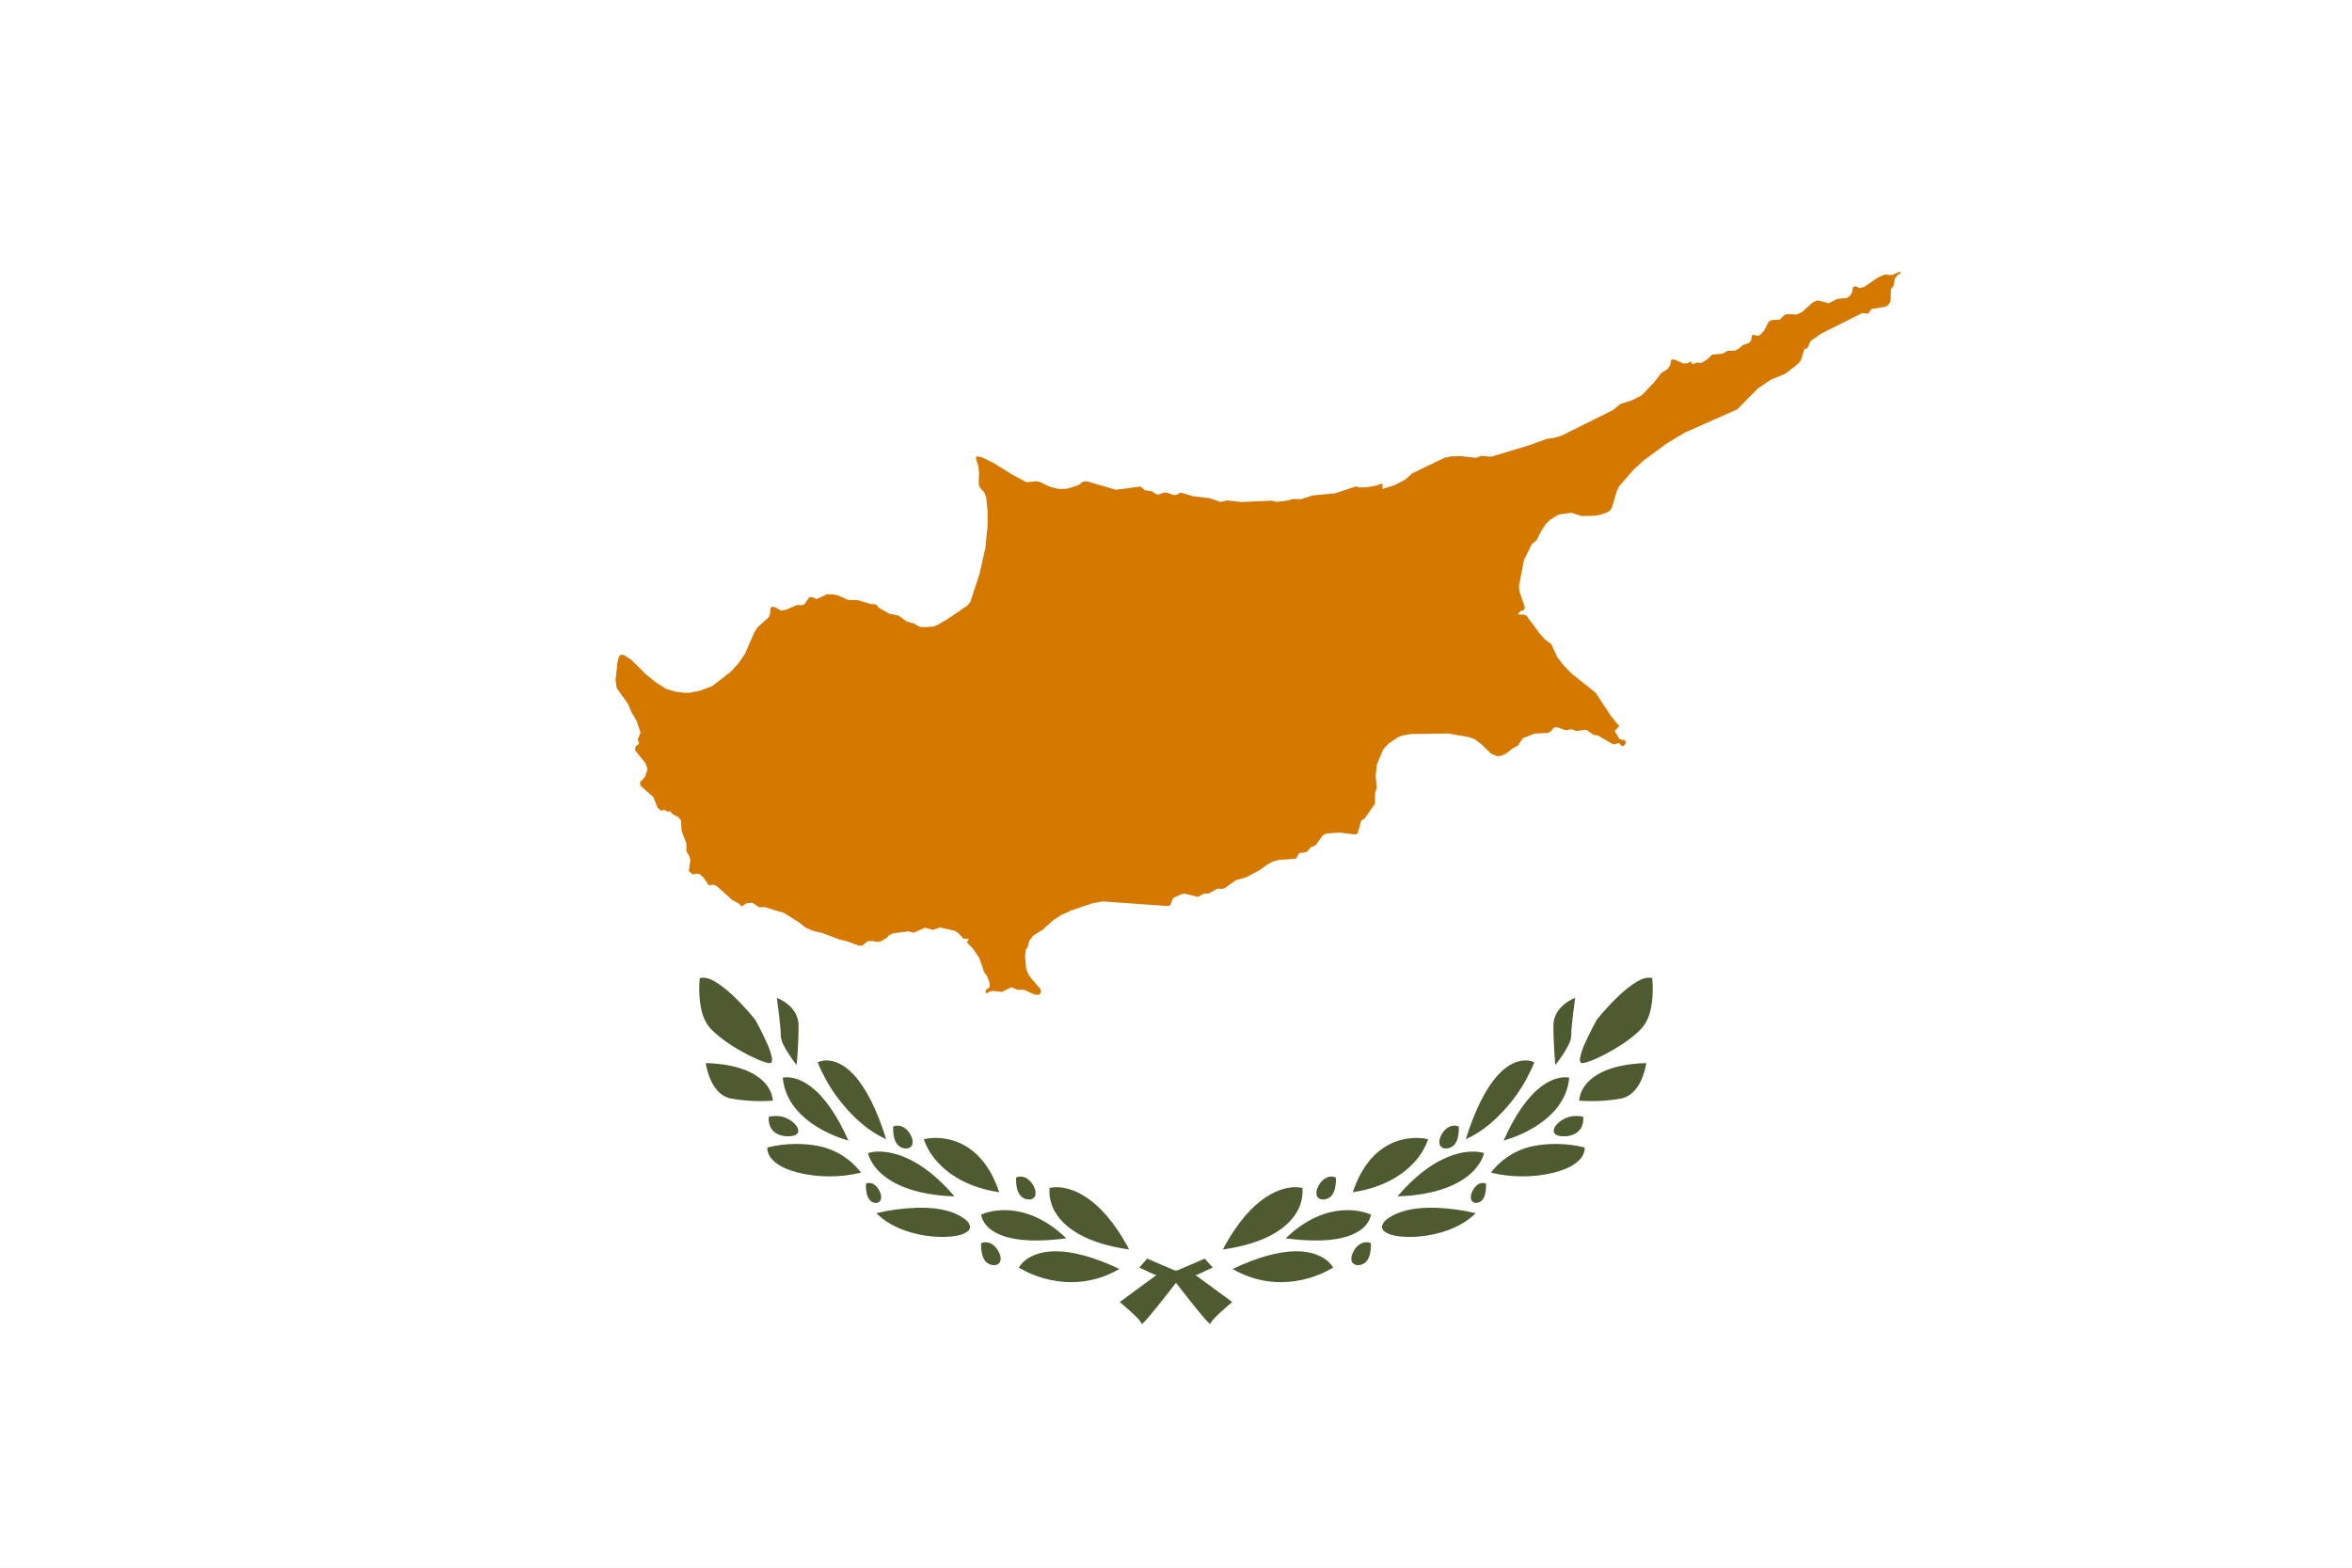
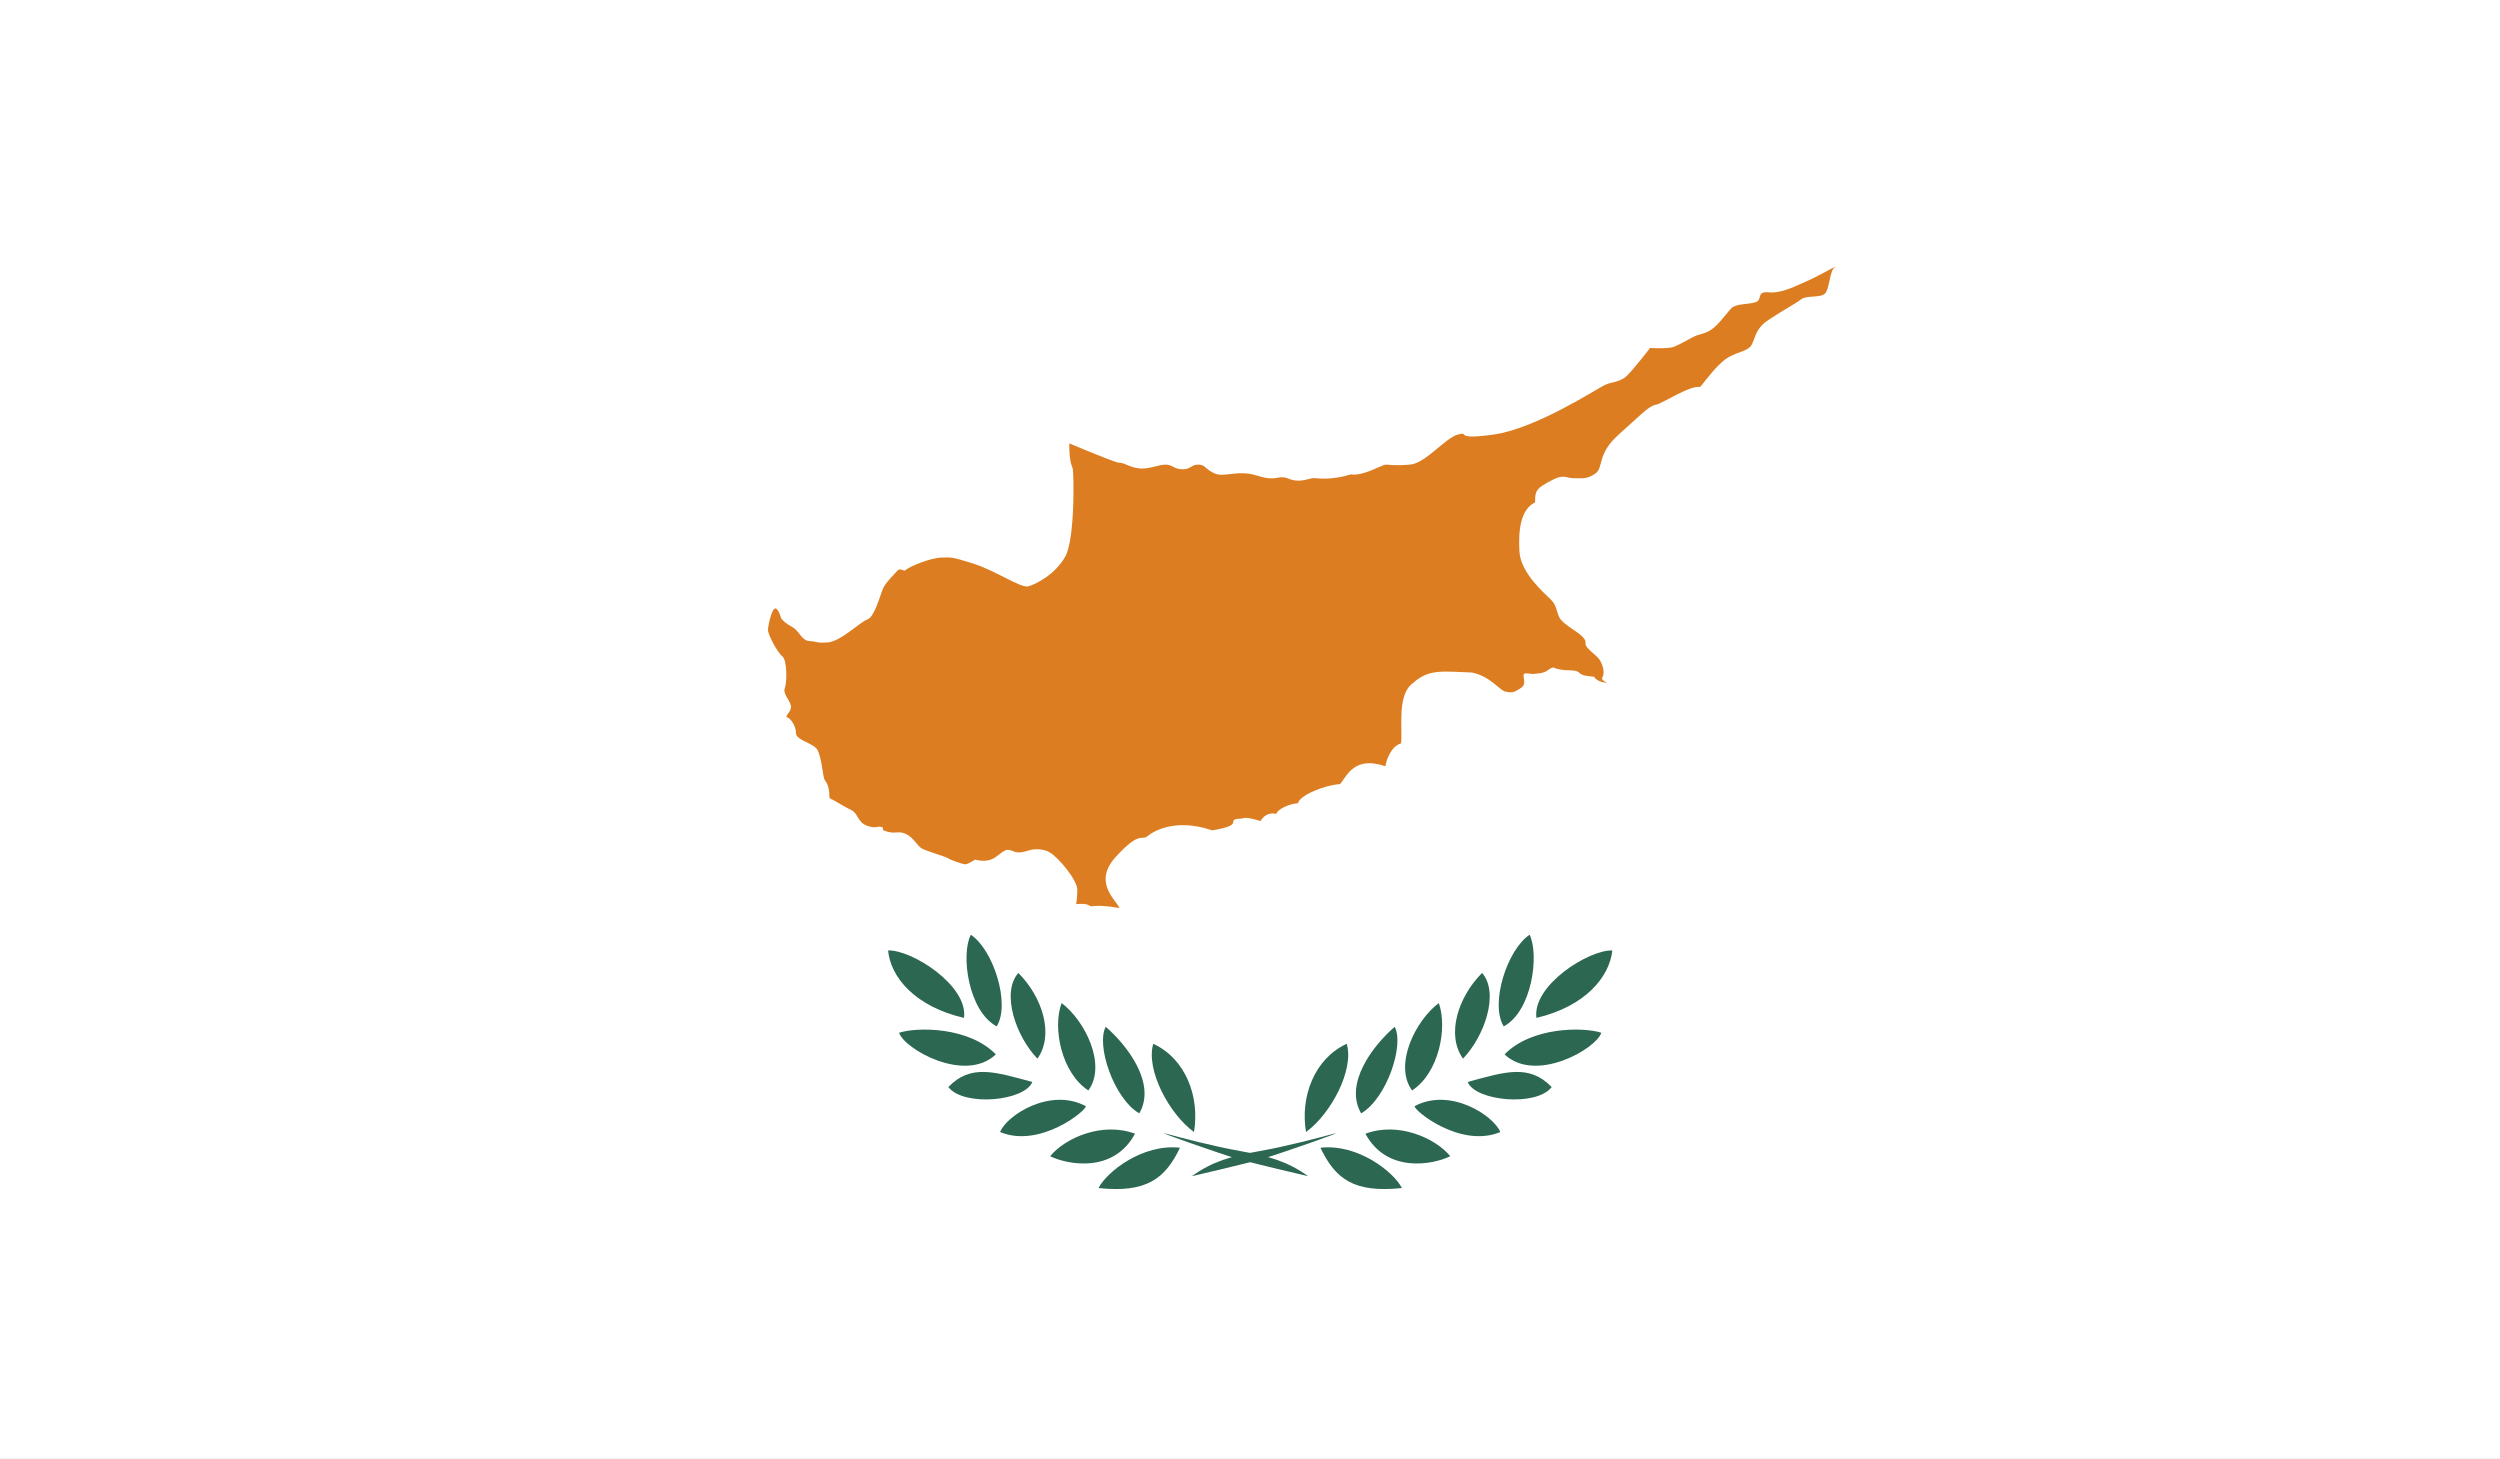
- <svg xmlns="http://www.w3.org/2000/svg" xmlns:xlink="http://www.w3.org/1999/xlink" viewBox="0 0 900 600">
-   <path fill="#fff" d="M0 0h900v600H0z" />
-   <path id="a" d="M463.1 506.741a1.01 1.01 0 01-.347-.245l-.125-.117a21.523 21.523 0 01-1.582-1.643c-1.332-1.513-3.119-3.728-4.69-5.685-3.115-3.883-5.689-7.228-6.174-7.858l-.793-1.032-7.767-2.395-5.671-2.644 3.03-3.406 10.408 4.456 7.767 1.594 14.363 10.564-.011.009c-.029.024-2.089 1.738-4.136 3.6-.913.83-2.064 1.9-2.877 2.783-.335.359-.646.74-.93 1.14a9.004 9.004 0 00-.465.88m-53.34-16.02a39.63 39.63 0 01-19.895-5.567h-.007v-.008a10.24 10.24 0 012.878-3.1c1.941-1.425 5.442-3.128 11.1-3.15h.117c6.7 0 14.9 2.278 24.373 6.771a36.022 36.022 0 01-18.566 5.054l.01.01-.01-.01zm-29.37-6.51a4.241 4.241 0 01-3.17-1.333A6.439 6.439 0 01375.8 480a14.656 14.656 0 01-.351-4.217 4.336 4.336 0 011.562-.354h.112c2.511 0 4.49 2.178 5.338 4.337a4.35 4.35 0 01.274 3.067 2.417 2.417 0 01-2.34 1.37l-.005.009zm51.68-5.99c-17.359-2.479-24.717-8.755-27.833-13.583a15.705 15.705 0 01-2.634-9.96v-.014h.013c.872-.2 1.764-.299 2.658-.293 4.618 0 16.43 2.323 27.8 23.842l.007.014-.02-.01.009.004zm-35.58-3.44c-7.416 0-13.062-1.28-16.782-3.8a10.304 10.304 0 01-3.686-4.125 6.75 6.75 0 01-.594-2.023 22.704 22.704 0 017.765-1.65c.383-.018.769-.029 1.174-.03 5.732 0 14.448 1.87 23.646 10.78l.009.009h-.011a90.034 90.034 0 01-11.53.84l.009-.001zm-35.91-1.38c-7.82 0-18.563-2.388-25.263-9.087l-.007-.008h.02a78.487 78.487 0 0115.523-2.062c.488-.012.98-.018 1.475-.019 7.332 0 12.944 1.422 16.682 4.225a4.942 4.942 0 012.178 2.783 2.28 2.28 0 01-1.056 2.15c-1.683 1.271-4.692 1.949-8.945 2.017l-.6.02-.007-.019zm-25.34-13a3.206 3.206 0 01-2.479-1.167 5.87 5.87 0 01-1.108-2.522 14.298 14.298 0 01-.291-3.674v-.018c.382-.176.797-.27 1.217-.275a3.784 3.784 0 012.589 1.158 6.956 6.956 0 011.688 2.645 4.03 4.03 0 01.18 2.635 1.915 1.915 0 01-1.8 1.21l.004.008zm58.53-1.32a4.241 4.241 0 01-3.17-1.333 6.45 6.45 0 01-1.422-2.878 14.656 14.656 0 01-.351-4.217 4.336 4.336 0 011.562-.354h.112c2.511 0 4.49 2.178 5.338 4.337a4.35 4.35 0 01.274 3.067 2.413 2.413 0 01-2.34 1.37l-.003.008zm-28.51-1.18c-15.737-.554-23.9-5.027-27.984-8.683a18.3 18.3 0 01-4.24-5.447 11.649 11.649 0 01-.908-2.438l.021-.009a13.461 13.461 0 013.885-.579h.368c5.307 0 16.111 2.229 28.852 17.153v.01l.006-.007zm17.09-1.59c-12.661-1.928-19.834-7.363-23.622-11.585a24.177 24.177 0 01-5.213-8.738 18.622 18.622 0 013.9-.469c.169 0 .345-.007.524-.007s.365 0 .553.007c6.368.139 17.934 3.023 23.855 20.785h.01l-.007.007zm-65-6.08a49.336 49.336 0 01-11.96-1.432c-6.629-1.658-9.473-4.189-10.691-6.021a6.318 6.318 0 01-1.031-2.534 4.282 4.282 0 01-.031-1.073l.031-.011a45.238 45.238 0 0110.464-1.328c.239 0 .48-.006.725-.006a43.806 43.806 0 018.564.83 27.146 27.146 0 0116.053 10.14v.009h-.013a49.635 49.635 0 01-12.12 1.42l.009.006zm29.39-10.68a4.244 4.244 0 01-3.172-1.3 6.49 6.49 0 01-1.42-2.908 14.4 14.4 0 01-.351-4.185 4.336 4.336 0 011.562-.354h.112c2.506 0 4.488 2.179 5.339 4.338a4.25 4.25 0 01.243 3.034 2.356 2.356 0 01-2.31 1.38l-.003-.005zm-22.1-3.03a48.225 48.225 0 01-11.967-5.225c-5.544-3.413-12.326-9.45-13.153-18.83h.014a7.14 7.14 0 011.278-.154c.1 0 .217-.006.334-.006 1.656 0 5.046.466 9.147 3.584 5.22 3.98 10.04 10.92 14.35 20.65l-.003-.019zm14.43-.53a39.027 39.027 0 01-9.469-6.084 60.759 60.759 0 01-16.716-23.33 7.698 7.698 0 013.655-.718c2.411.068 6.083 1.07 10.154 5.463 4.676 5.047 8.85 13.34 12.4 24.651l.01.032-.03-.01-.004-.004zm-37.39-1.09c-4.821 0-6.471-2.615-6.957-3.74a7.783 7.783 0 01-.554-3.707v-.02a10.615 10.615 0 012.4-.314h.165a9.918 9.918 0 018.084 3.841c.255.379 1.037 1.694.39 2.721-.52.81-1.7 1.22-3.53 1.22l.002-.001zM291 421.431a63.914 63.914 0 01-11.141-.952c-4.294-.781-6.728-4.432-8.013-7.356a25.55 25.55 0 01-1.8-6.254h.012c13.282.39 19.555 4.271 22.478 7.457a11.713 11.713 0 013.206 6.922h-.009c-.02 0-1.89.18-4.74.18l.007.003zm13.83-13.82a53.867 53.867 0 01-3.033-4.228c-1.573-2.445-3.028-5-3.028-7.084 0-2.016-.474-6.266-.757-8.619-.358-2.985-.72-5.54-.75-5.757h.013c.337.123 8.308 3.114 8.308 10.591s-.738 15.014-.745 15.089v.011h-.01l.002-.003zm-10.33-.71c-.084 0-.167-.008-.25-.021-2.356-.393-6.5-2.194-11.073-4.818-5.082-2.914-9.209-6.036-11.62-8.791-2.2-2.512-3.5-6.457-3.88-11.726a43.595 43.595 0 01.087-7.163 4.135 4.135 0 011.315-.2c1.764.029 3.647.823 6.189 2.574a49.763 49.763 0 016.49 5.514 99.384 99.384 0 017.2 7.971l.032.04c.265.475 2.537 4.571 4.307 8.558a27.554 27.554 0 012.024 5.746c.174.581.174 1.2 0 1.781a.902.902 0 01-.385.448c-.139.06-.289.091-.44.09l.004-.003z" fill="#4e5b31" />
-   <use xlink:href="#a" transform="matrix(-1 0 0 1 900 0)" />
-   <path d="M727.132 103.967l-2.355.938-.923.368-2.854-.157-2.673 1.283-4.74 3.239-.209.15-1.767.461-1.641-.708-.932.424-.321 1.92-.887 1.379-1.092.767-3.783.387-3.19 1.645-4.15-1.111-1.928.755-4.1 3.692-2.095.992-.732-.042-2.778-.143-1.173.384-1.752 1.693-3.315.258-1.033.715-1.618 3.26-1.753 1.808-1 .212-1.087-.4-.817.144-.37 2.086-.793.874-2.219.764-1.773 1.477-1.556.8-2.084-.052h-.479l-2.076 1.146-3.9.342-1.624 1.549-.358.331-.758.458-1.24.74-.3.184-1.5-.267-1.75.693-.708-1.089-1.211.727-1.6.069-2-.889-1.522-.678-1.113.161-.387 1.94-.039.206-1.17 1.557-2.184 1.323-.3.387-2.485 3.208-4.722 4.966-3.993 2.028-4.139 1.259-2.9 2.38-7.6 3.767-11.995 5.973-2.453.786-3.52.562-6.278 2.312-5.539 1.671-.308.094-1.1.332-7.81 2.363-3.635-.384-2.153.782-5.605-.622-3.9.077-2.467.513-4.637 2.224-7.827 3.762-2.586 2.366-4.027 2.1-4.715 1.493.011-1.981-.028-.084-1.636.517-1.181.373-3.825.59h-2.128l-1.321-.384-.2.069-7.818 2.569-8.719.842-4.363 1.4-3.26-.052-2.038.606-4 .489-1.428-.381-.322-.088-11.75.51-5.372-.607-2.564.583-4.3-1.446-6.269-.727-1.465-.439-3.3-.978-1.491.859-1.116.119-2.667-.967-.96-.024-2.2.8-1.267-.325-1.177-.938-2.761-.411-1.682-1.414-9.4 1.246-2.551-.75-8.554-2.492-1.361.069-1.7 1.271-2.548.929-2.212.575-3.012.1-3.5-.918-3.606-1.748-1.333-.317-2.974.3-.91.082-5.466-2.932-7.042-4.4-4.778-2.3-1.794-.291-.241.853.89 2.8.3 2.774-.091 2.563-.049 1.587.446 1.425 1.725 1.912.719 1.92.526 5.284-.006 5.362-.839 8.551-.283 1.3-1 4.43-.914 4.069-3.546 10.833-.974 1.343-2.391 1.631-5.419 3.688-3.99 2.3-1.263.523-3.239.245-2.018-.1-2.513-1.361-2.467-.635-3.232-2.324-3.6-.744-3.941-2.278-1.026-1.233-2.146-.2-2.976-.893v-.005l-1.093-.327-.755-.22-3.8-.1-3.54-1.634-1.864-.45-2.547-.129-2.666 1.239-1.351.629-1.707-.678-1.235.077-1.4 2.115-.172.323-.964.51-1.2-.017-.939-.025-1.016.444-1.368.593-1.208.527-.59.255-.01-.01-.363.073-.645.112-.8.153-1.41-.824-.75-.442-1.257-.256-.677.489-.133 2.3-.618 1.378-1.961 1.734-1.993 1.755-1.389 2.047-3.676 8.39-2.3 3.385-.715.789-2.418 2.66-2.136 1.657-4.922 3.815-4.659 1.741-4.013.82-1.951.008-3.7-.492-3.323-1.02-3.65-2.282-4-3.217-5.794-5.724-.82-.493-.171-.114-1.825-1.167-1.354.035-.53.874-.29 1.263-.245 1.12-.664 6.367.049.369.349 2.622 4.4 6.15 1.358 3.267.223.373.908 1.525.691 1.163.069.118 1.5 4.488-1.057 2.534.534 1.7-1.336 1.037-.245 1.465 3.951 4.953.862 2.185-.963 3.029-1.536 1.671-.429.457.216 1.28 1.818 1.635 3.089 2.75 1.647 4.086 1.253 1.1 1.456-.31.81.618 1.228-.021 1.208 1.208.782.379 1.236.616.977 1.272.216 3.911 1.822 4.86.028 2.635.01.374 1.134 1.948.356 1.538-.6 4.069 1.445 1.306 1.567-.32 1.012.16 1.626 1.354 1.969 3 1.926-.282 1.222.589 5.9 5.334 1.339.676.074.042.963.483 1.2 1.208 1.856-1.232.206-.021 2.018-.178.886.6 1.7 1.149 2.234-.029 4.844 1.485 2.119.543 4.261 2.648 1.811 1.12 1.072.871 1.424 1.161 2.845 1.224 2.44.584 1.322.314 1 .384.025-.062h.014l-.024.063 5.284 2.023 2.862.668 2.648.975 1.927.7 1.414.023 2-1.682 1.937-.112 1.609.4 1.57-.263 2.485-1.531.485-.719 1.762-.839 5.944-.738 1.737.564 4.46-1.94 2.988.831 2.645-.938 5.779 1.284 1.536 1.081 1.717 1.965.21.009 1.912.037-.8 1.331 2.523 2.647 2.279 3.445.154.455 1.657 4.864 1.232 1.723.862 2.405.042 1.568-1.34 1.022-.22.583-.076.216.272.655.506-.276.963-.533 1.172-.182 2.066.22 1.364.143 2.154-1.069 1.427-.71 2.293.987 2.52-.028 1.058.471 3 1.358 1.529.144.565-.371.36-.856-.185-1L397 377.23l-2.531-2.938-1.036-1.51-.789-2.186-.244-2.796-.174-1.885.314-2.477.68-.884.5-1.968h.009l.129-.515 1.406-1.866 3.724-2.393 4-3.582 3.162-2.085 3.26-1.412.087-.4.363.146 8.292-2.819.137-.016 3.692-.643 24.92 1.755.924-.279v-.006l.83-2.33.447-.432.3-.282 2.74-1.206 1.281-.183 3.556.878 1.456.359 2.332-1.307 1.654.028 3.417-1.866 2.111.053.8-.321 4.112-2.955 3.961-1.135 1.03-.548.363-.2 4.06-2.144 2.579-1.981 2.226-1.183 2.438-.629 6.38-.449 1.283-2.138 2.744-.366 1.657-1.87 1.9-.771 1.359-1.958 1.139-1.641 1.591-.921 5.1-.32 6.045.749.8-.485 1.366-4.875 1.43-.915 3.851-5.612.013-2.045v-1.708l.633-2.432-.43-4.391.51-4.446 2.394-5.65 2.109-2.279 3.4-2.3 1.729-.753 2.449-.412v.001l.36-.061.624-.107 8.433-.116c.117-.087 3.067-.042 3.067-.042l2.812-.038 7.116 1.264.506.088 2.4.779 2.774 2.157 2.938 2.869.551.535 1.9.8.575.251 1.571-.251 2.237-1.165 1.688-1.427 2.3-1.257.056-.08 1.295-1.948.039-.04.028.007v-.011h-.022l.511-.775 4.447-1.733 5.23-.3.588-.318.327-.175 1.382-1.623 1.295-.01 3.135 1.134 2.2-.438 1.75.7 1.36-.161 2.565-.3 2.754 1.937 1.605.2 5.658 3.31.294.048.152.028.324.054.671-.2 1-.289.132-.039.126.175.643.907.882.126 1.044-1.393-.415-.632-.157-.23-2.021-.411-1.815-3.1 1.728-1.861-2.711-3.326-.45-.551-.153-.234-.937-1.423-4.746-7.235-6.182-4.935-2.165-1.732-.014-.01-.758-.6-3.3-3.358-2.358-3.13-.309-.674-.487-1.062-1.413-3.078-2.462-1.9-2.006-2.191-.1-.129-4.14-5.626-.68-.943-.978-.565-2.066-.014-.2-.2-.116-.121.07-.074.991-.985 1.105-.278.476-1.089-2.108-6.1-.014-.213-.157-1.95 1.718-8.855.22-1.079 2.928-5.958 1.814-1.486 1.98-3.892 1.7-2.488 1.625-1.582.284-.168 2.934-1.776 2.465-.347 2.348-.331 4.1 1.264 3.9-.076.761-.081 1.77-.2 2.911-.917 1.374-.848.713-1.093 1.487-4.987.478-1.587.917-1.724 5.306-6.108 4.011-3.71 9.019-6.613 4.415-2.639 2.254-1.347 20.126-8.946 5.23-5.3 2.725-2.758 4.821-3.235 5.641-2.311 4.854-3.842 1.06-1.334 1.336-4.3 1.113-.269 1-2.174.286-.618 3.961-2.792.448-.223 15.388-7.71 2.236.307 1.2-1.793 4.477-.751.824-.14 1.1-.551.939-1.6v-.316l.129-4.273.956-1.155.521-2.816.491-.65.513-.676 1.268-.891-.22-.531.032.031z" fill="#d57800" />
+ <svg xmlns="http://www.w3.org/2000/svg" viewBox="0 0 58.92 34.37">
+   <path fill="#fff" d="M0 0h58.92v34.37H0z" />
+   <path d="M25.2 10.45c0 .45.06.51.08.59.03.09.06 1.64-.17 2.07-.23.42-.69.66-.88.71-.18.04-.76-.37-1.3-.54-.54-.17-.51-.14-.73-.14-.23 0-.74.19-.88.31-.09-.02-.11-.06-.17 0-.05.06-.28.28-.34.42-.06.14-.2.68-.37.73-.17.06-.63.52-.93.54-.3.02-.22-.02-.42-.03-.21-.01-.23-.23-.43-.34-.2-.11-.25-.2-.25-.2s-.06-.23-.14-.23c-.08 0-.17.4-.17.51 0 .11.23.54.34.62.11.09.11.59.06.74-.06.14.11.28.14.42.03.14-.17.25-.08.28.08.03.2.2.2.37 0 .17.42.23.51.4.08.17.11.45.14.62.03.17.13.09.14.51.13.06.34.2.51.28.17.08.14.28.37.37.23.08.23 0 .34.03.11.03-.06.06.14.11.2.06.28-.03.45.06.17.08.26.28.37.34.11.06.59.2.62.23.03.03.34.14.4.14s.23-.11.23-.11.2.06.37 0c.17-.06.28-.23.4-.23.11 0 .14.06.26.06.11 0 .28-.06.28-.06s.25-.06.45.06c.2.11.65.65.65.88 0 .23-.03.34-.03.34s.23-.03.31.03c.08.06.08-.05.71.06-.04-.16-.65-.59-.08-1.21.57-.62.6-.37.74-.48.13-.11.65-.44 1.53-.14.85-.14.23-.26.71-.28.09-.04.25.01.43.06.06-.11.18-.21.37-.17.03-.1.27-.23.51-.25.04-.19.64-.43.99-.45.14-.13.3-.69 1.07-.42.03-.18.15-.48.37-.54.04-.38-.1-1.15.28-1.42.38-.35.74-.27 1.39-.25.44.09.65.42.79.45.14.03.2.03.37-.09.17-.11-.03-.34.11-.34s.08.03.31 0c.23-.03.2-.11.34-.14.23.11.48.03.59.11.11.09.13.08.37.11.08.14.31.14.31.14s-.17-.06-.11-.14c.06-.08 0-.34-.11-.45-.11-.11-.17-.14-.26-.25-.08-.11.03-.11-.11-.25s-.45-.28-.54-.45c-.08-.17-.06-.28-.2-.42-.14-.14-.71-.62-.74-1.13-.03-.51.03-1 .37-1.16-.01-.3.06-.34.37-.51.31-.17.34-.06.54-.06s.31.03.51-.11.03-.45.54-.91c.51-.45.71-.68.88-.71.17-.03.79-.46 1.05-.42.18-.22.37-.48.59-.65.23-.17.48-.17.6-.31.11-.14.08-.4.42-.62.34-.23.62-.37.76-.48s.45-.03.57-.14c.11-.11.11-.54.23-.62.11-.08-.37.2-.62.31-.26.11-.62.31-.93.28-.31-.03-.14.17-.31.23-.17.06-.45.03-.57.14-.11.11-.31.4-.48.51-.17.11-.26.09-.42.17-.17.09-.31.17-.45.23s-.57.03-.57.03-.37.48-.54.65c-.17.17-.37.14-.54.23-.17.08-1.61 1.02-2.6 1.16-.99.14-.54-.08-.85 0-.31.09-.76.68-1.13.71-.37.03-.48 0-.57 0-.08 0-.54.28-.82.23-.42.13-.73.1-.85.09-.12-.02-.34.14-.65 0-.24-.08-.24.09-.71-.06s-.79.06-1.02-.06c-.23-.11-.2-.2-.37-.2-.17 0-.17.11-.37.11-.2 0-.23-.11-.4-.11s-.37.11-.62.09c-.25-.03-.34-.14-.51-.14-.21-.06-1.14-.45-1.14-.45" fill="#dd7d21" />
+   <path d="M28.09 27.72c.49-.35.92-.47 1.59-.59s1.38-.31 1.75-.41c.37-.1-1.26.47-1.67.59-.41.12-1.67.41-1.67.41M30.78 26.68c-.14-.84.2-1.73.96-2.08.18.61-.37 1.65-.96 2.08M32.08 26.24c-.41-.7.28-1.6.79-2.04.23.42-.18 1.68-.79 2.04M33.28 25.7c-.44-.6.08-1.65.63-2.06.21.59 0 1.65-.63 2.06M34.48 24.95c-.4-.56-.12-1.45.45-2.02.41.47.06 1.49-.45 2.02M35.44 24.19c-.33-.53.08-1.81.61-2.16.23.47.06 1.8-.61 2.16M36.21 23.99c-.1-.77 1.24-1.61 1.79-1.59-.07.63-.64 1.32-1.79 1.59M35.46 24.85c.63-.65 1.85-.65 2.28-.51-.12.38-1.55 1.2-2.28.51" fill="#2c6752" />
+   <path d="M34.59 25.5c.88-.24 1.45-.43 1.98.12-.36.47-1.8.33-1.98-.12M33.34 26.07c.84-.45 1.86.22 2.02.61-.94.39-2.04-.51-2.02-.61M32.18 26.72c.77-.29 1.65.1 2 .53-.41.2-1.49.41-2-.53M31.12 27.05c.88-.1 1.73.57 1.92.95-1.14.12-1.57-.22-1.92-.95M30.83 27.72c-.49-.35-.92-.47-1.59-.59s-1.38-.31-1.75-.41c-.37-.1 1.26.47 1.67.59.42.12 1.67.41 1.67.41M28.14 26.68c.14-.84-.2-1.73-.96-2.08-.18.61.37 1.65.96 2.08M26.85 26.24c.41-.7-.28-1.6-.79-2.04-.23.42.18 1.68.79 2.04M25.65 25.7c.44-.6-.08-1.65-.63-2.06-.22.59 0 1.65.63 2.06M24.45 24.95c.4-.56.12-1.45-.45-2.02-.41.47-.06 1.49.45 2.02M23.49 24.19c.33-.53-.08-1.81-.61-2.16-.24.47-.06 1.8.61 2.16M22.72 23.99c.1-.77-1.24-1.61-1.79-1.59.06.63.63 1.32 1.79 1.59M23.47 24.85c-.63-.65-1.85-.65-2.28-.51.12.38 1.55 1.2 2.28.51" fill="#2c6752" />
+   <path d="M24.33 25.5c-.89-.24-1.45-.43-1.98.12.37.47 1.8.33 1.98-.12M25.59 26.07c-.84-.45-1.87.22-2.02.61.94.39 2.04-.51 2.02-.61M26.75 26.72c-.77-.29-1.65.1-2 .53.41.2 1.49.41 2-.53M27.81 27.05c-.88-.1-1.73.57-1.92.95 1.13.12 1.57-.22 1.92-.95" fill="#2c6752" />
</svg>
